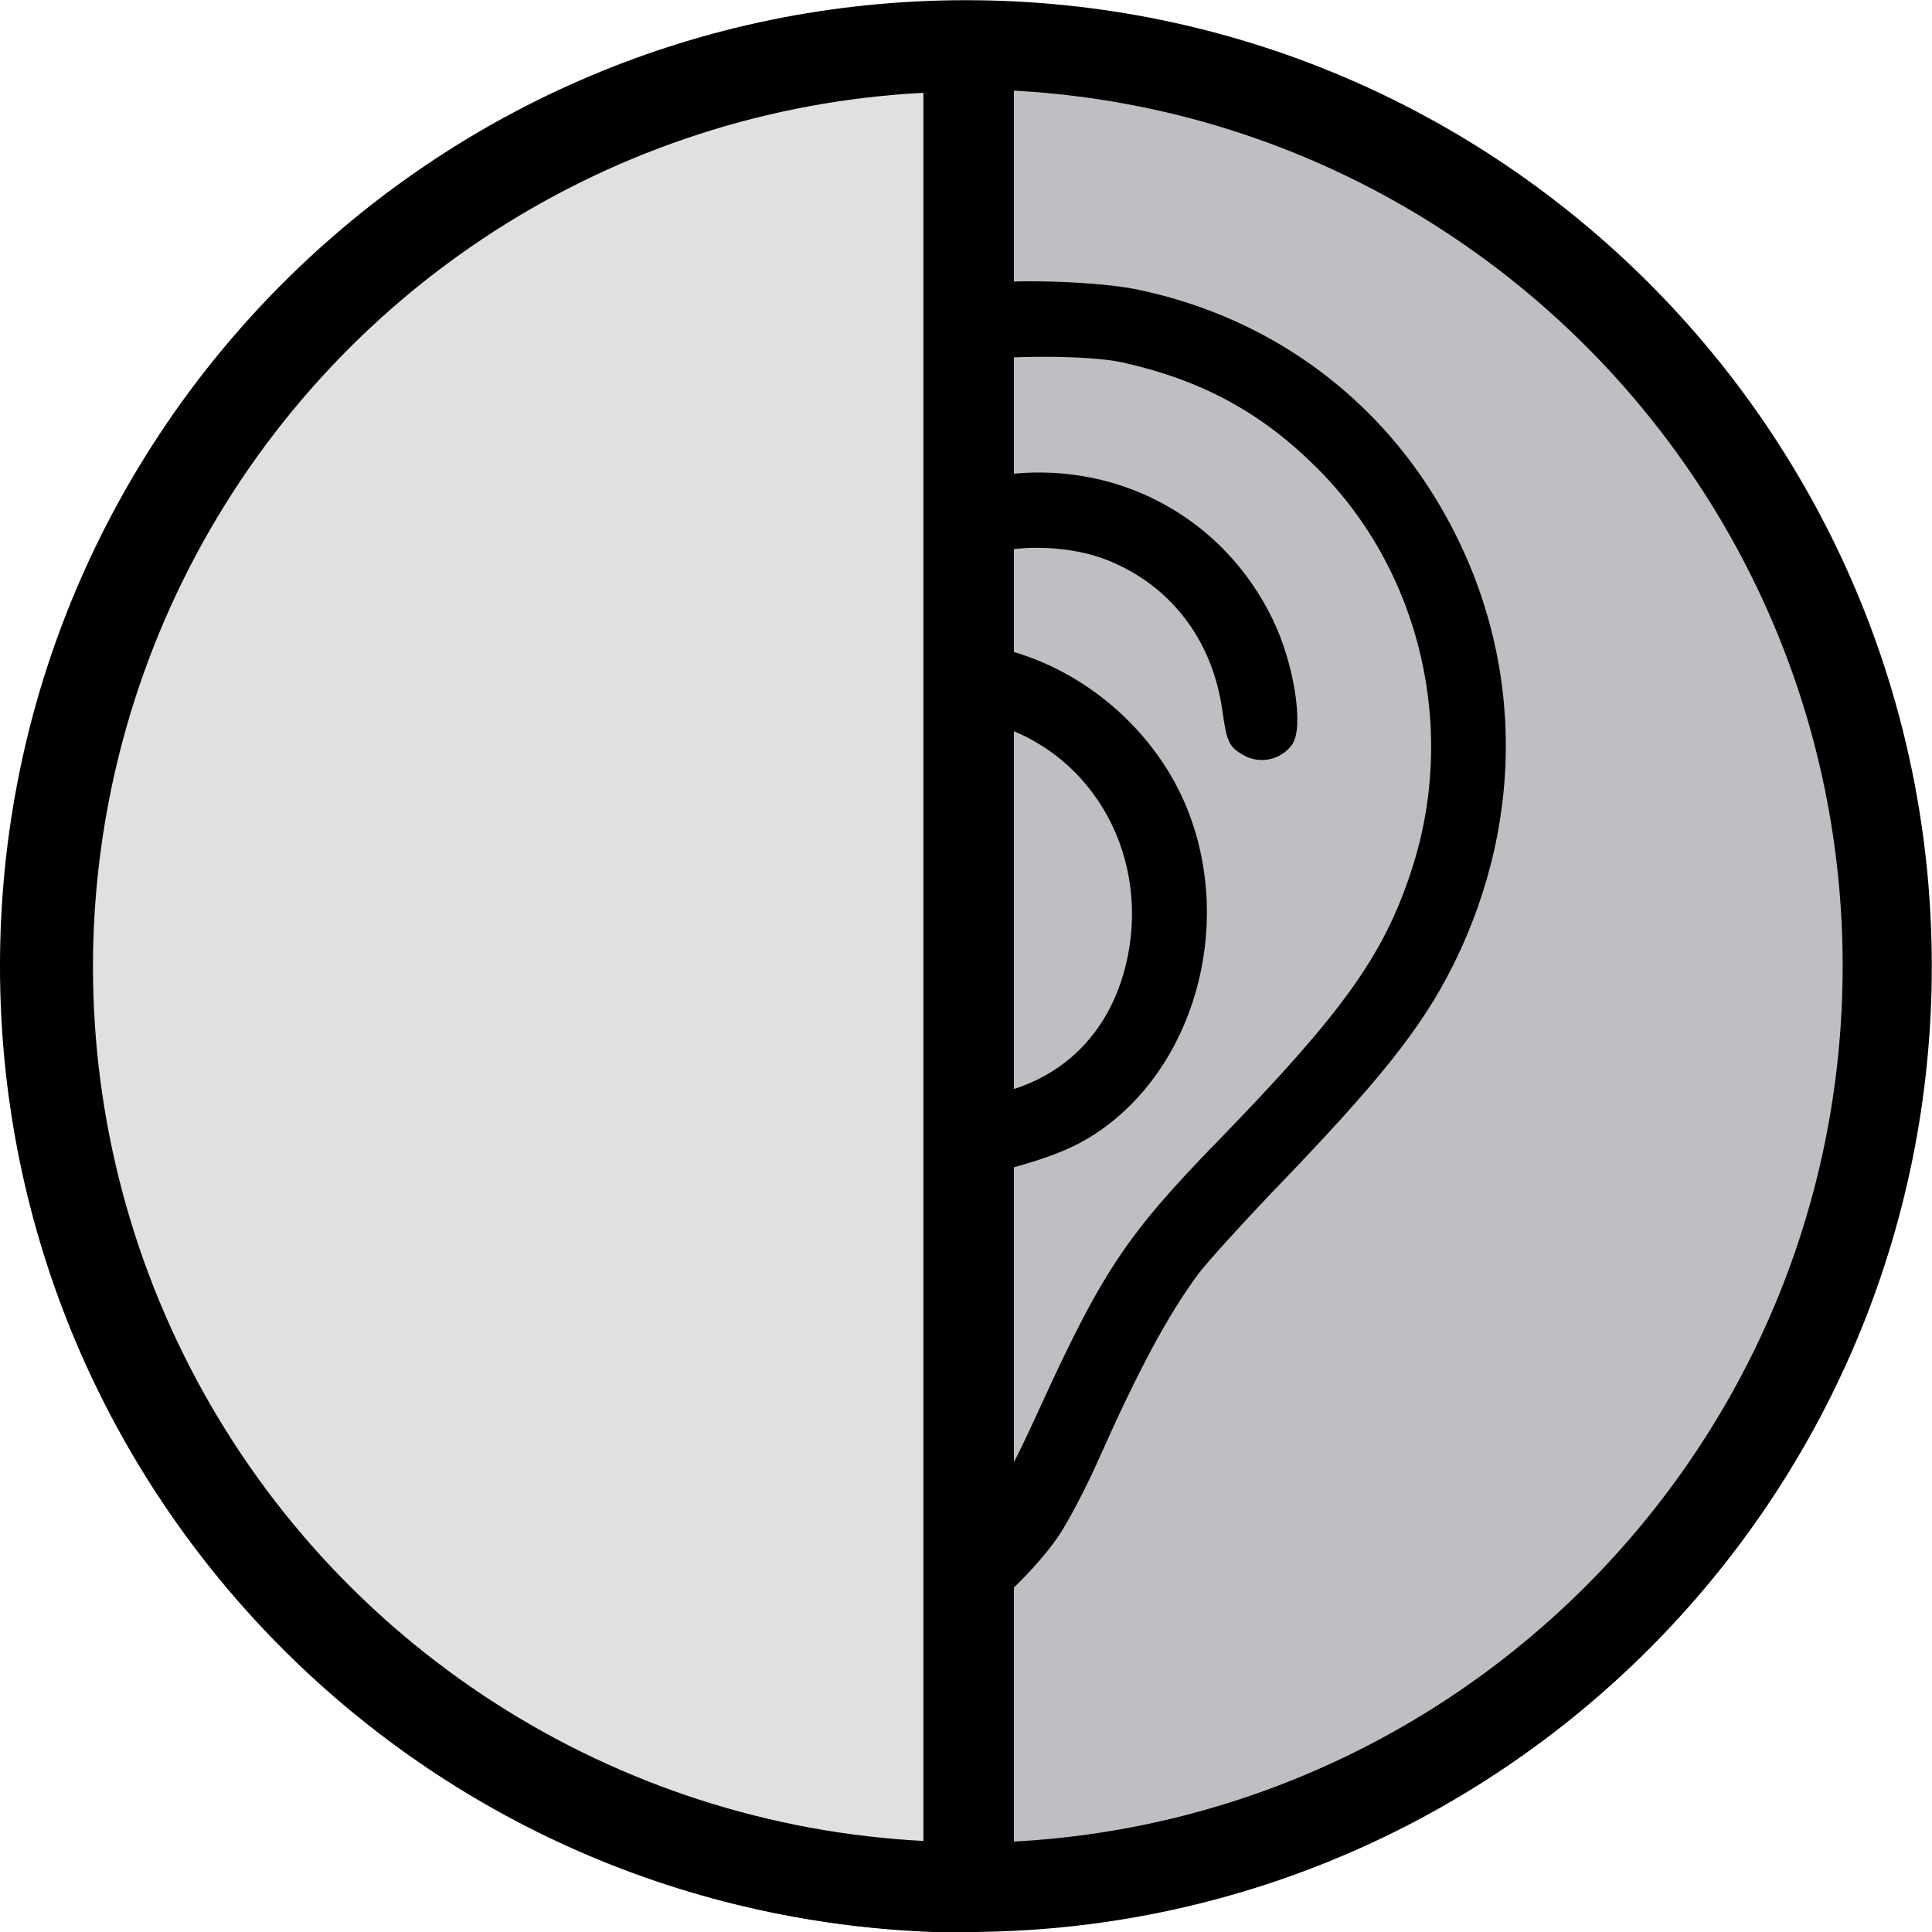
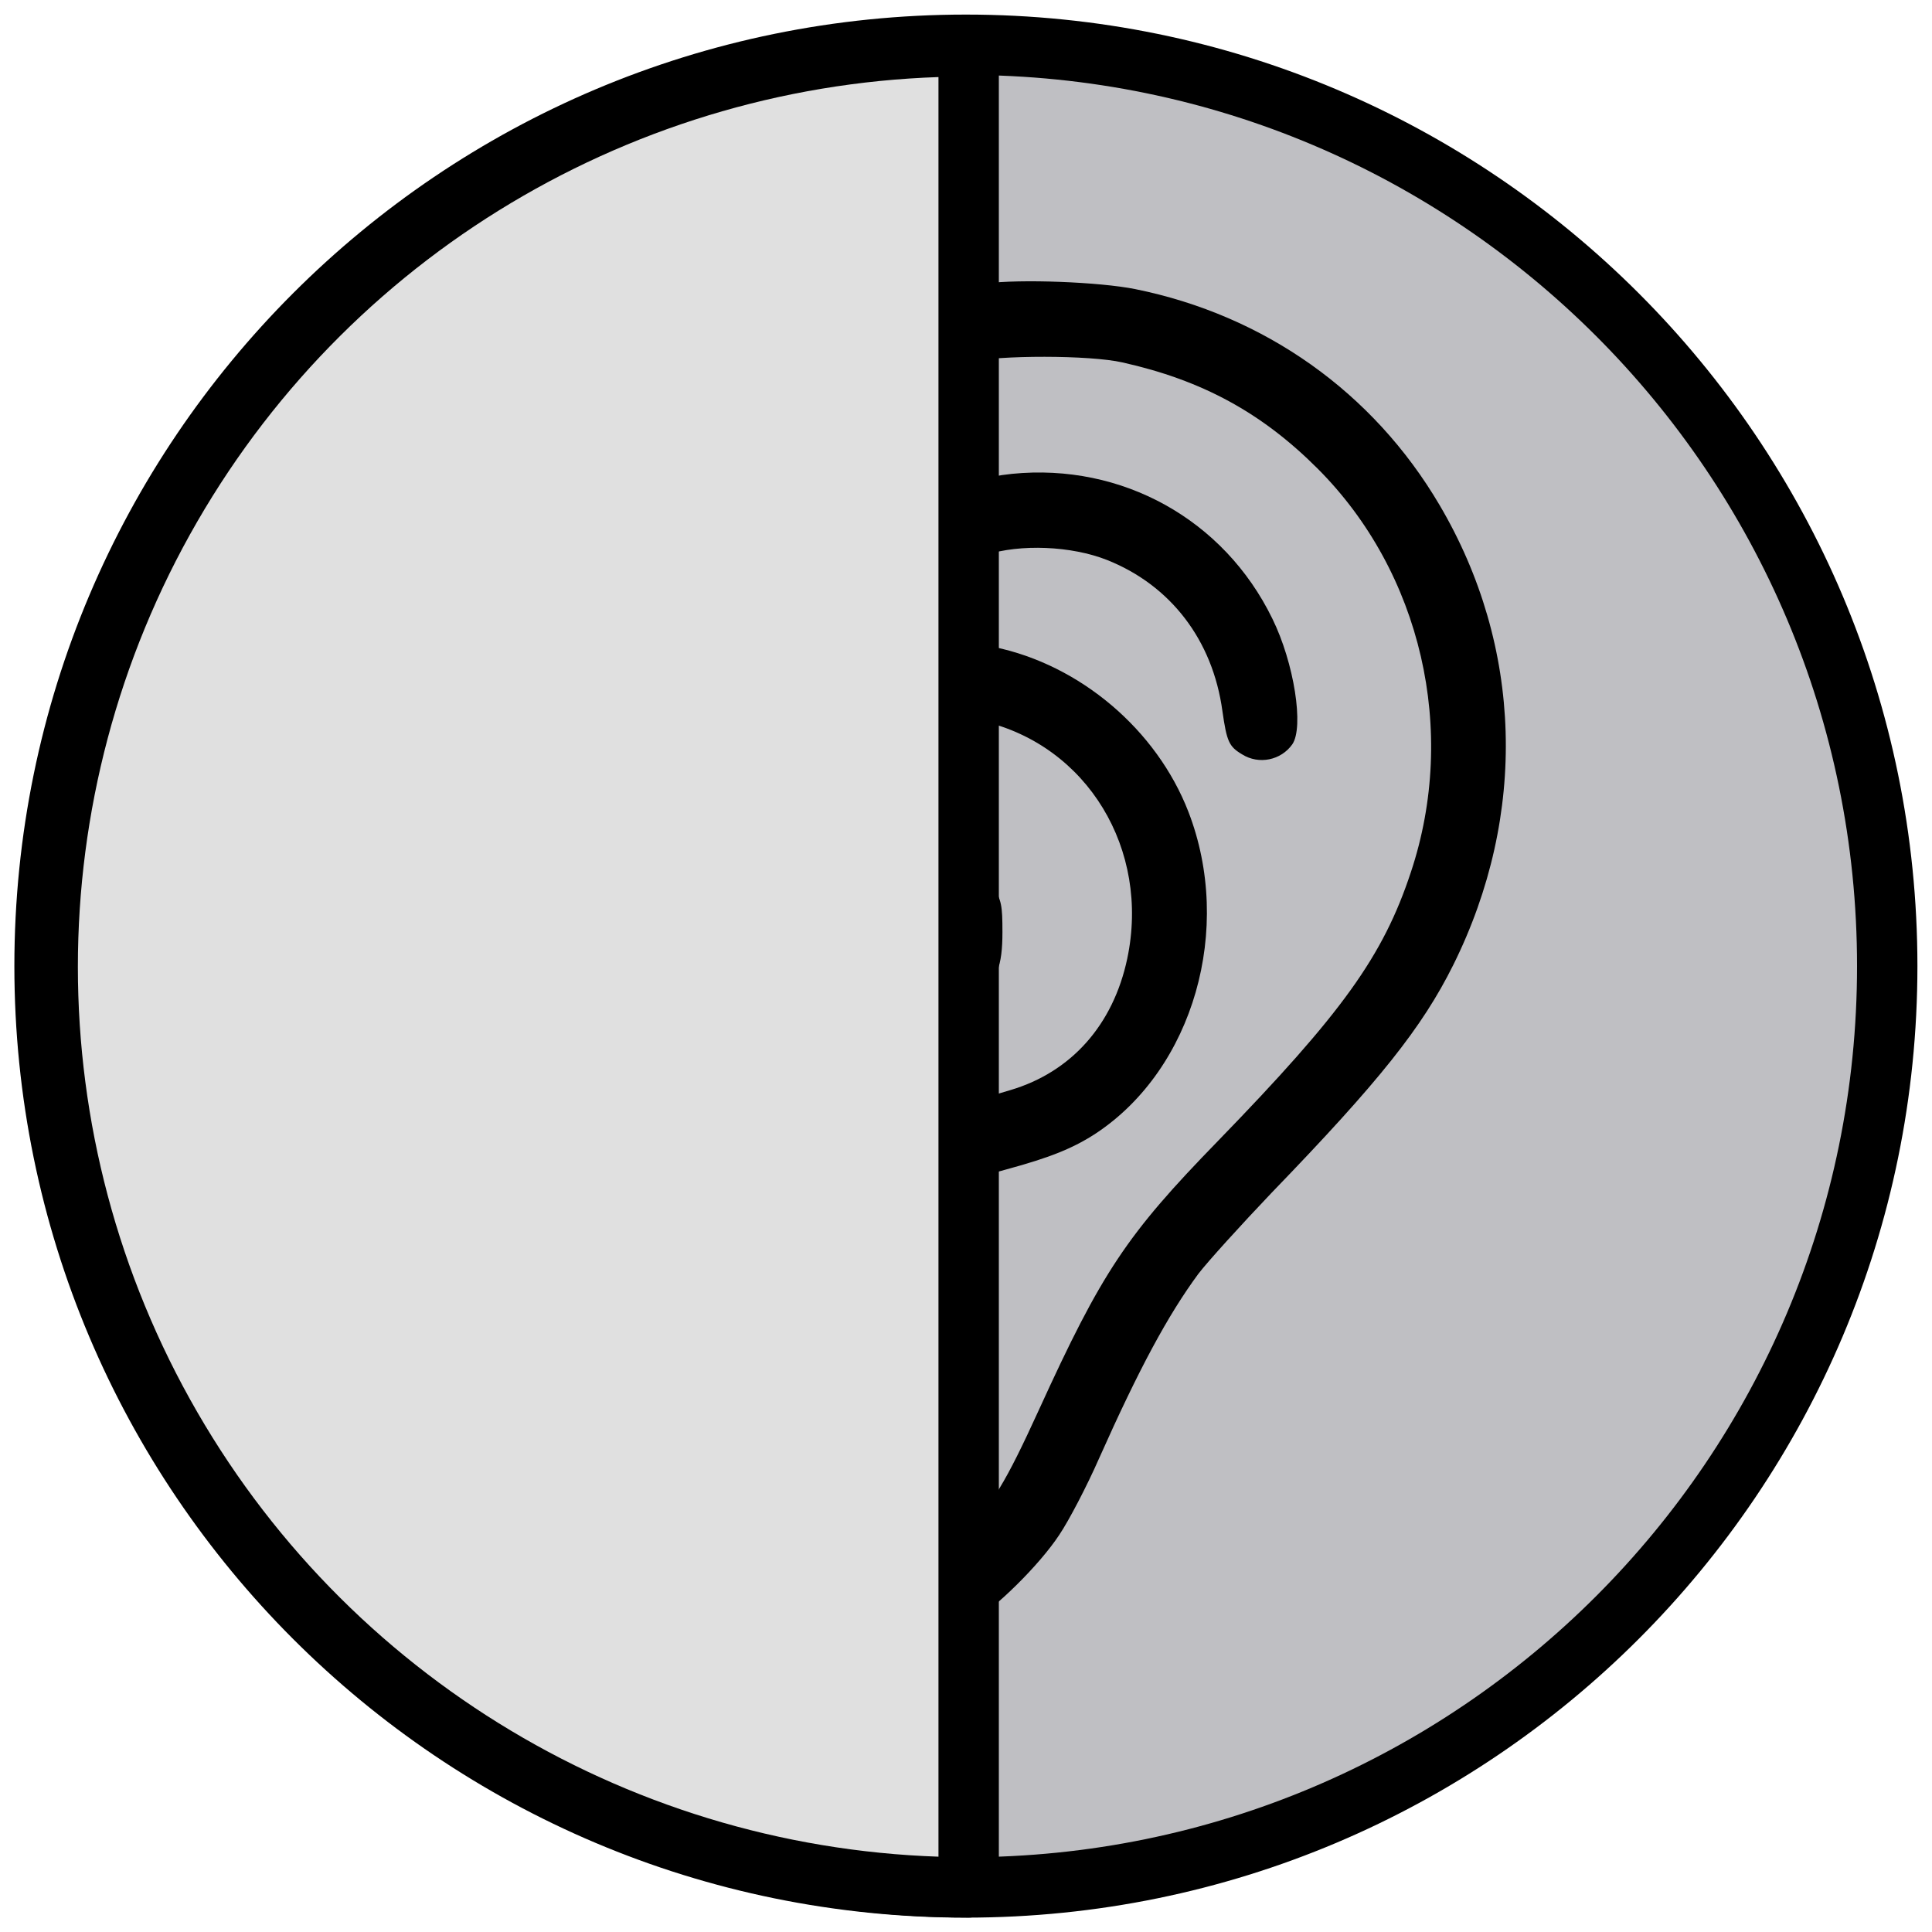
<svg xmlns="http://www.w3.org/2000/svg" xmlns:ns1="http://www.openswatchbook.org/uri/2009/osb" version="1.1" width="64" height="64" viewBox="0 0 64 64" id="svg2">
  <defs id="defs10">
    <linearGradient id="linearGradient5597" ns1:paint="solid">
      <stop style="stop-color:#000000;stop-opacity:1;" offset="0" id="stop5599" />
    </linearGradient>
  </defs>
  <g transform="matrix(0.1056677,0,0,0.1056677,36.35204,21.8072)" id="g3451" />
  <g transform="matrix(0.1056677,0,0,0.1056677,36.35204,21.8072)" id="g3453" />
  <g transform="matrix(0.1056677,0,0,0.1056677,36.35204,21.8072)" id="g3455" />
  <g transform="matrix(0.1056677,0,0,0.1056677,36.35204,21.8072)" id="g3457" />
  <g transform="matrix(0.1056677,0,0,0.1056677,36.35204,21.8072)" id="g3459" />
  <g transform="matrix(0.1056677,0,0,0.1056677,36.35204,21.8072)" id="g3461" />
  <g transform="matrix(0.1056677,0,0,0.1056677,36.35204,21.8072)" id="g3463" />
  <g transform="matrix(0.1056677,0,0,0.1056677,36.35204,21.8072)" id="g3465" />
  <g transform="matrix(0.1056677,0,0,0.1056677,36.35204,21.8072)" id="g3467" />
  <g transform="matrix(0.1056677,0,0,0.1056677,36.35204,21.8072)" id="g3469" />
  <g transform="matrix(0.1056677,0,0,0.1056677,36.35204,21.8072)" id="g3471" />
  <g transform="matrix(0.1056677,0,0,0.1056677,36.35204,21.8072)" id="g3473" />
  <g transform="matrix(0.1056677,0,0,0.1056677,36.35204,21.8072)" id="g3475" />
  <g transform="matrix(0.1056677,0,0,0.1056677,36.35204,21.8072)" id="g3477" />
  <g transform="matrix(0.1056677,0,0,0.1056677,36.35204,21.8072)" id="g3479" />
  <g id="layer3" style="display:inline">
-     <path style="display:inline;opacity:1;fill:#bbbbbf;fill-opacity:0.941;fill-rule:evenodd;stroke:#000000;stroke-width:2.953;stroke-linejoin:miter;stroke-miterlimit:4;stroke-dasharray:none;stroke-opacity:1" d="M 31.998,1.483 C 15.141,1.482 1.476,15.147 1.476,32.003 c 0,16.857 13.665,30.522 30.521,30.521 16.856,0 30.52,-13.665 30.52,-30.521 C 62.517,15.147 48.853,1.483 31.998,1.483 Z" id="circle4187" />
+     <path style="display:inline;opacity:1;fill:#bbbbbf;fill-opacity:0.941;fill-rule:evenodd;stroke:#000000;stroke-width:2;stroke-linejoin:miter;stroke-miterlimit:4;stroke-dasharray:none;stroke-opacity:1" d="M 31.998,1.483 C 15.141,1.482 1.476,15.147 1.476,32.003 c 0,16.857 13.665,30.522 30.521,30.521 16.856,0 30.52,-13.665 30.52,-30.521 C 62.517,15.147 48.853,1.483 31.998,1.483 Z" id="circle4187" />
  </g>
  <g id="layer1" style="display:inline">
    <g style="display:inline" id="g4209" transform="matrix(0.0846019,0,0,0.0846019,11.50678,8.789862)">
      <g id="g4169" />
      <g id="g4173" />
      <g id="g4175" />
      <g id="g4177" />
      <g id="g4179" />
      <g id="g4181" />
      <g id="g4183" />
      <g id="g4185" />
      <g id="g4187" />
      <g id="g4189" />
      <g id="g4191" />
      <g id="g4193" />
      <g id="g4195" />
      <g id="g4197" />
      <g id="g4199" />
      <g id="g4201" />
    </g>
    <g id="g4218" transform="matrix(0.7955706,0,0,0.7955706,17.77067,6.562482)">
      <g transform="matrix(0.07511764,0,0,0.07511764,84.7657,-7.407895)" id="g5814">
        <g id="g5816">
          <g transform="translate(-845.3407,193.0306)" id="g5929">
            <g style="fill:#000000;stroke:none" transform="matrix(0.1729465,0,0,-0.1729465,-298.92,777.7112)" id="g3393">
              <path d="m 1531,4769 c -182,-25 -401,-99 -550,-188 -233,-138 -438,-353 -551,-580 -40,-79 -37,-128 8,-173 63,-63 150,-41 196,50 80,158 250,353 391,449 126,85 286,153 447,190 103,23 393,23 498,-1 255,-57 446,-161 625,-340 333,-333 450,-841 299,-1294 -89,-269 -219,-450 -619,-862 C 1983,1720 1904,1602 1701,1157 1595,925 1552,855 1464,767 1237,541 890,519 634,713 497,817 421,963 401,1164 c -8,80 -12,91 -40,120 -27,26 -39,31 -81,31 -43,0 -54,-5 -82,-33 l -33,-33 1,-102 c 6,-354 256,-666 621,-772 228,-67 473,-33 690,97 85,50 226,189 290,286 31,46 89,157 128,246 128,287 220,458 318,591 29,38 135,155 235,260 345,357 482,529 582,730 239,481 223,1021 -44,1474 -213,362 -561,608 -975,692 -114,23 -370,33 -480,18 z" id="path3395" />
              <path d="m 1616,4159 c -351,-36 -650,-313 -722,-668 -22,-109 -15,-284 15,-386 28,-94 90,-217 145,-287 58,-72 103,-90 169,-64 57,22 74,20 102,-9 47,-47 19,-135 -43,-135 -35,0 -88,-26 -106,-51 -41,-59 -24,-141 38,-174 72,-39 211,1 287,82 67,69 84,115 84,223 0,87 -3,100 -30,149 -57,102 -148,159 -273,168 l -73,6 -30,58 c -32,64 -59,163 -59,220 0,36 1,36 68,59 91,30 242,38 335,16 334,-78 536,-411 462,-761 -45,-212 -179,-363 -374,-421 -208,-61 -276,-86 -327,-120 -100,-67 -162,-165 -218,-344 -28,-92 -43,-123 -68,-147 -72,-70 -170,-72 -242,-5 -64,60 -73,139 -25,228 50,95 38,163 -37,199 -119,56 -245,-122 -231,-327 10,-151 96,-277 236,-346 71,-35 80,-37 175,-37 93,0 107,3 168,32 126,60 201,154 248,313 29,97 61,161 105,204 48,48 75,61 204,96 140,38 214,68 287,116 311,207 440,655 295,1030 -102,263 -347,471 -623,528 -87,18 -239,21 -318,6 -29,-6 -55,-9 -56,-7 -8,8 75,117 125,164 53,51 151,109 222,132 112,36 275,29 389,-16 204,-81 339,-257 370,-484 14,-98 21,-114 63,-139 54,-34 125,-19 161,32 38,55 6,261 -64,403 -155,318 -482,499 -834,464 z" id="path3397" />
            </g>
          </g>
        </g>
      </g>
      <g transform="matrix(0.07511764,0,0,0.07511764,84.7657,-7.407895)" id="g5832-9" />
      <g transform="matrix(0.07511764,0,0,0.07511764,84.7657,-7.407895)" id="g5834-8" />
      <g transform="matrix(0.07511764,0,0,0.07511764,84.7657,-7.407895)" id="g5836-8" />
      <g transform="matrix(0.07511764,0,0,0.07511764,84.7657,-7.407895)" id="g5838-0" />
      <g transform="matrix(0.07511764,0,0,0.07511764,84.7657,-7.407895)" id="g5840-2" />
      <g transform="matrix(0.07511764,0,0,0.07511764,84.7657,-7.407895)" id="g5842-2" />
      <g transform="matrix(0.07511764,0,0,0.07511764,84.7657,-7.407895)" id="g5844-3" />
      <g transform="matrix(0.07511764,0,0,0.07511764,84.7657,-7.407895)" id="g5846-7" />
      <g transform="matrix(0.07511764,0,0,0.07511764,84.7657,-7.407895)" id="g5848-5" />
      <g transform="matrix(0.07511764,0,0,0.07511764,84.7657,-7.407895)" id="g5850-0" />
      <g transform="matrix(0.07511764,0,0,0.07511764,84.7657,-7.407895)" id="g5852-9" />
      <g transform="matrix(0.07511764,0,0,0.07511764,84.7657,-7.407895)" id="g5854-9" />
      <g transform="matrix(0.07511764,0,0,0.07511764,84.7657,-7.407895)" id="g5856-7" />
      <g transform="matrix(0.07511764,0,0,0.07511764,84.7657,-7.407895)" id="g5858-7" />
      <g transform="matrix(0.07511764,0,0,0.07511764,84.7657,-7.407895)" id="g5860-0" />
    </g>
-     <path style="opacity:1;fill:#e0e0e0;fill-opacity:1;fill-rule:evenodd;stroke:#000000;stroke-width:3;stroke-linecap:round;stroke-linejoin:round;stroke-miterlimit:4;stroke-dasharray:none;stroke-opacity:1" id="path4356" d="M 32.088,62.522 A 30.508,30.493 0 0 1 5.667,47.275 a 30.508,30.493 0 0 1 3e-7,-30.493 A 30.508,30.493 0 0 1 32.088,1.536 l 0,30.493 z" />
+     <path style="opacity:1;fill:#e0e0e0;fill-opacity:1;fill-rule:evenodd;stroke:#000000;stroke-width:2;stroke-linecap:round;stroke-linejoin:round;stroke-miterlimit:4;stroke-dasharray:none;stroke-opacity:1" id="path4356" d="M 32.088,62.522 A 30.508,30.493 0 0 1 5.667,47.275 a 30.508,30.493 0 0 1 3e-7,-30.493 A 30.508,30.493 0 0 1 32.088,1.536 l 0,30.493 z" />
  </g>
  <g id="g5832" transform="matrix(0.07511764,0,0,0.07511764,84.7657,-7.407895)" />
  <g id="g5834" transform="matrix(0.07511764,0,0,0.07511764,84.7657,-7.407895)" />
  <g id="g5836" transform="matrix(0.07511764,0,0,0.07511764,84.7657,-7.407895)" />
  <g id="g5838" transform="matrix(0.07511764,0,0,0.07511764,84.7657,-7.407895)" />
  <g id="g5840" transform="matrix(0.07511764,0,0,0.07511764,84.7657,-7.407895)" />
  <g id="g5842" transform="matrix(0.07511764,0,0,0.07511764,84.7657,-7.407895)" />
  <g id="g5844" transform="matrix(0.07511764,0,0,0.07511764,84.7657,-7.407895)" />
  <g id="g5846" transform="matrix(0.07511764,0,0,0.07511764,84.7657,-7.407895)" />
  <g id="g5848" transform="matrix(0.07511764,0,0,0.07511764,84.7657,-7.407895)" />
  <g id="g5850" transform="matrix(0.07511764,0,0,0.07511764,84.7657,-7.407895)" />
  <g id="g5852" transform="matrix(0.07511764,0,0,0.07511764,84.7657,-7.407895)" />
  <g id="g5854" transform="matrix(0.07511764,0,0,0.07511764,84.7657,-7.407895)" />
  <g id="g5856" transform="matrix(0.07511764,0,0,0.07511764,84.7657,-7.407895)" />
  <g id="g5858" transform="matrix(0.07511764,0,0,0.07511764,84.7657,-7.407895)" />
  <g id="g5860" transform="matrix(0.07511764,0,0,0.07511764,84.7657,-7.407895)" />
</svg>
